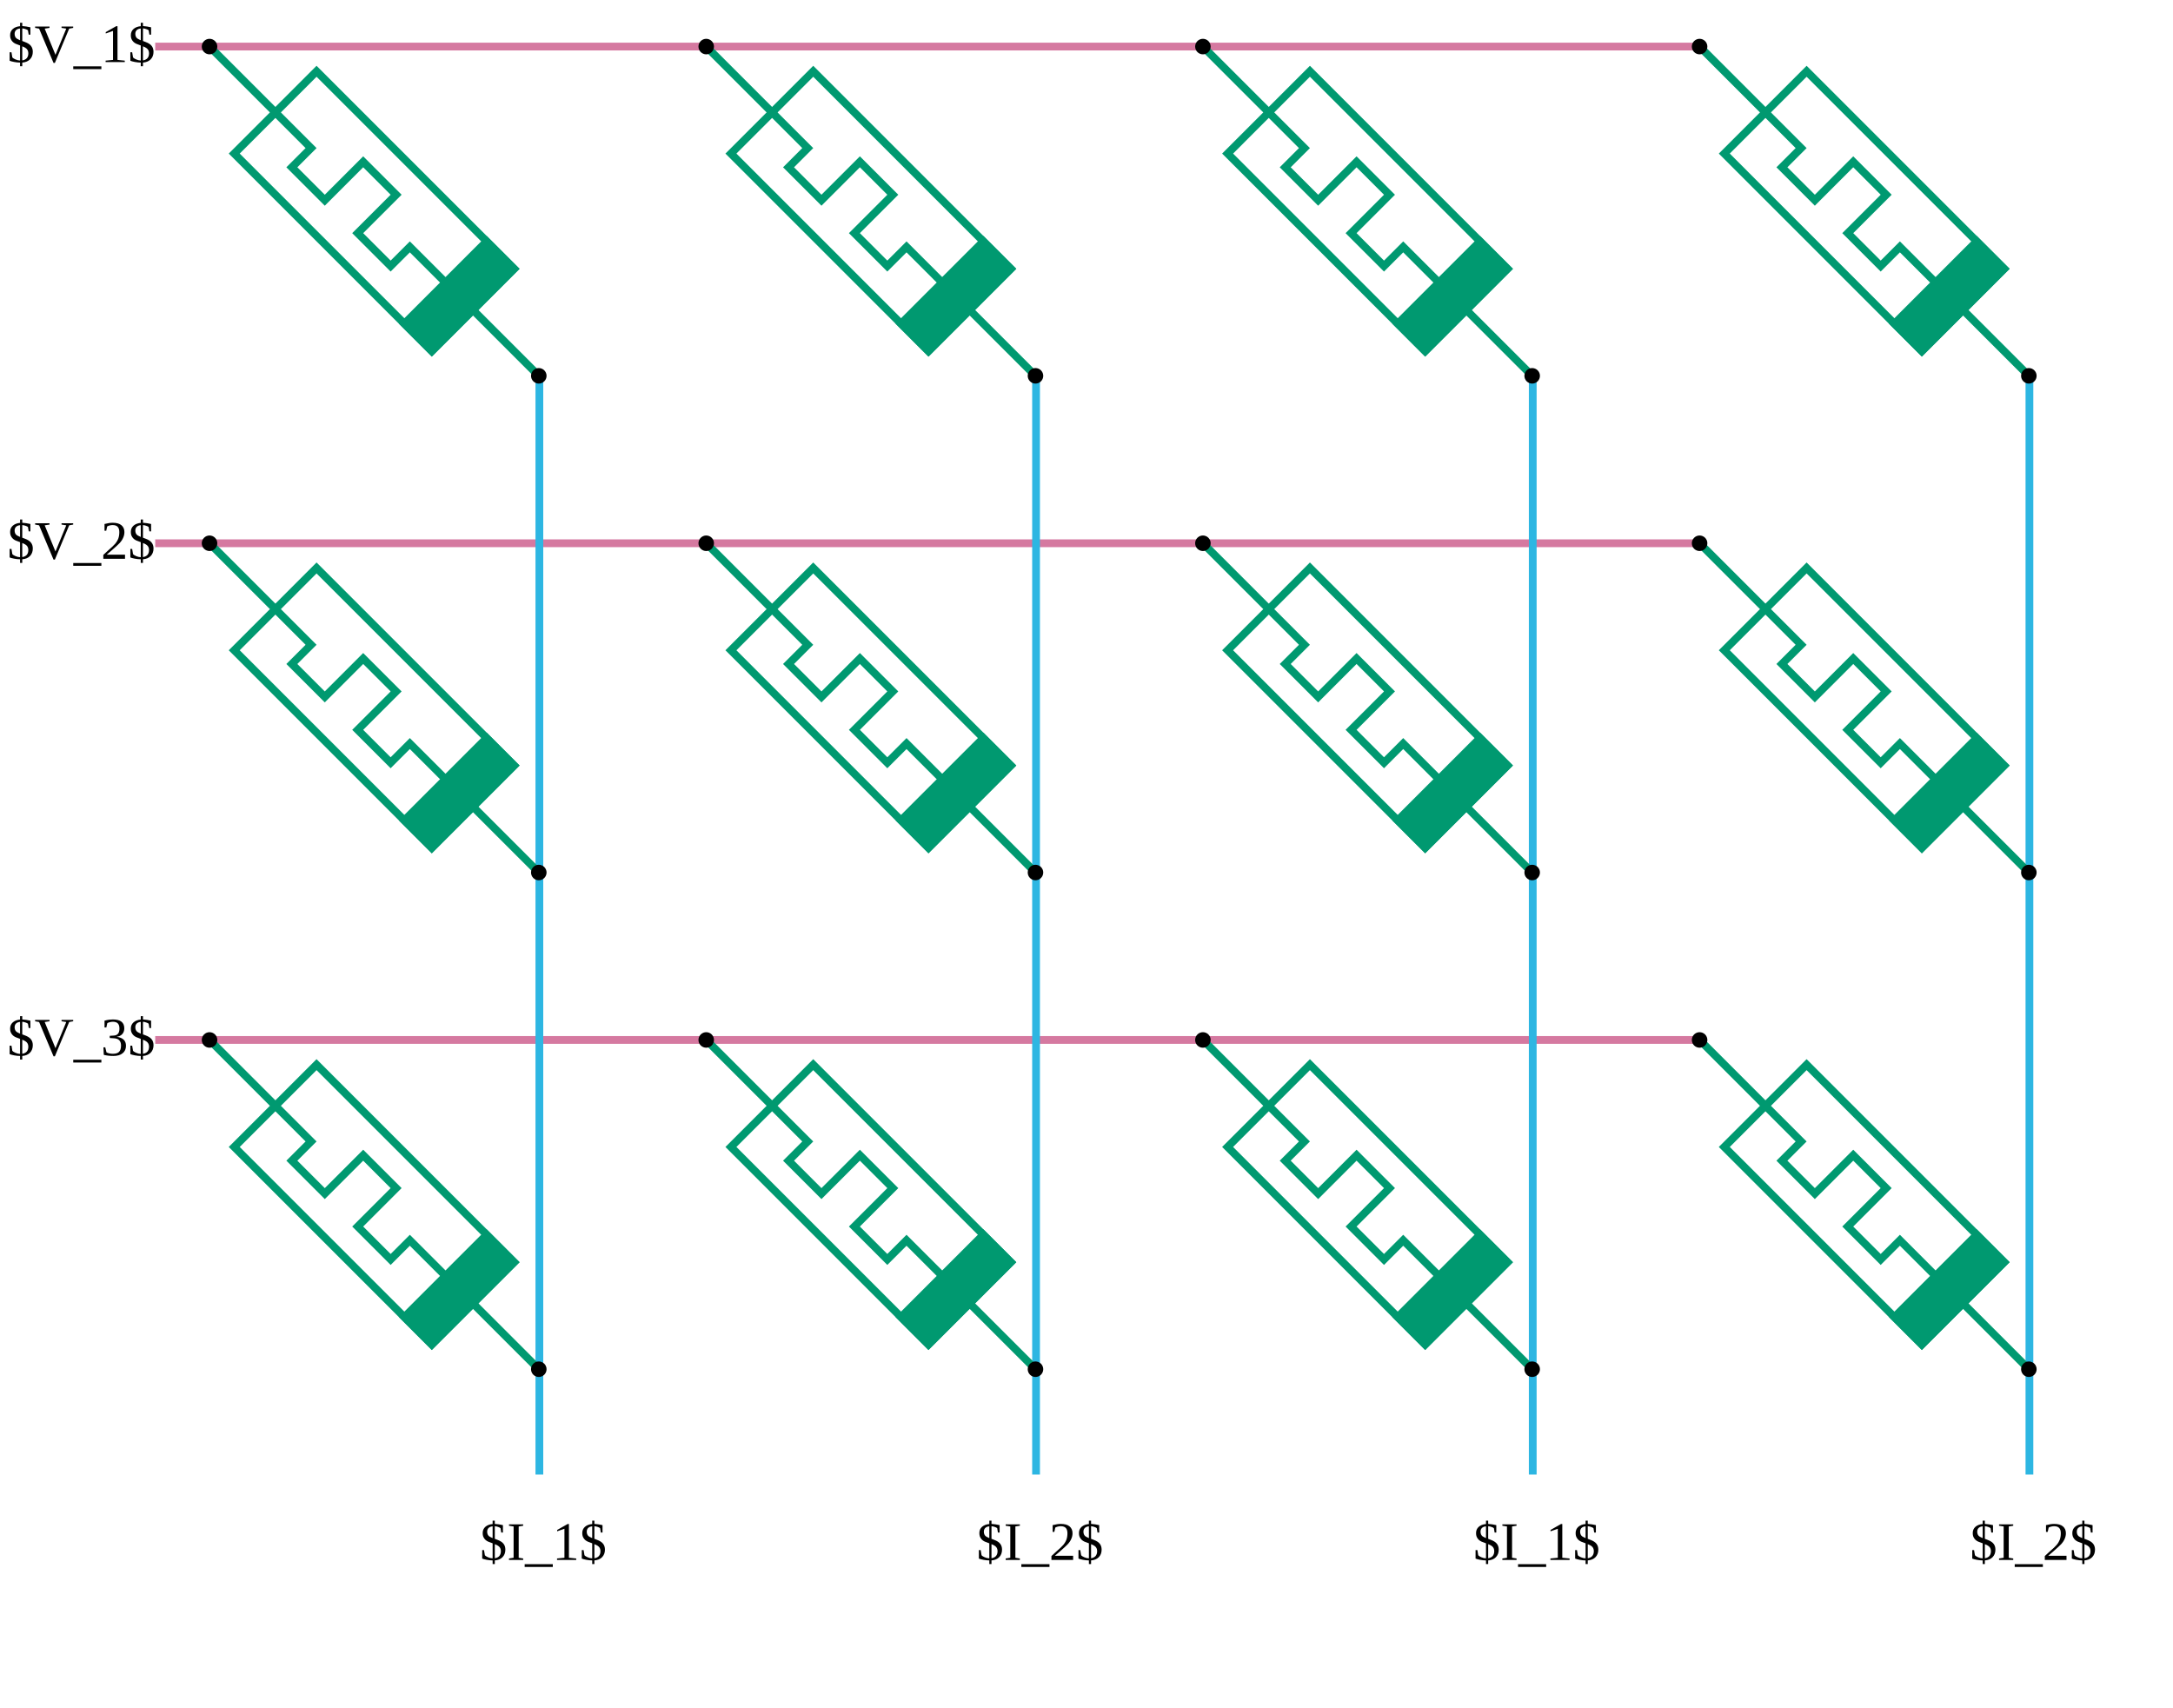
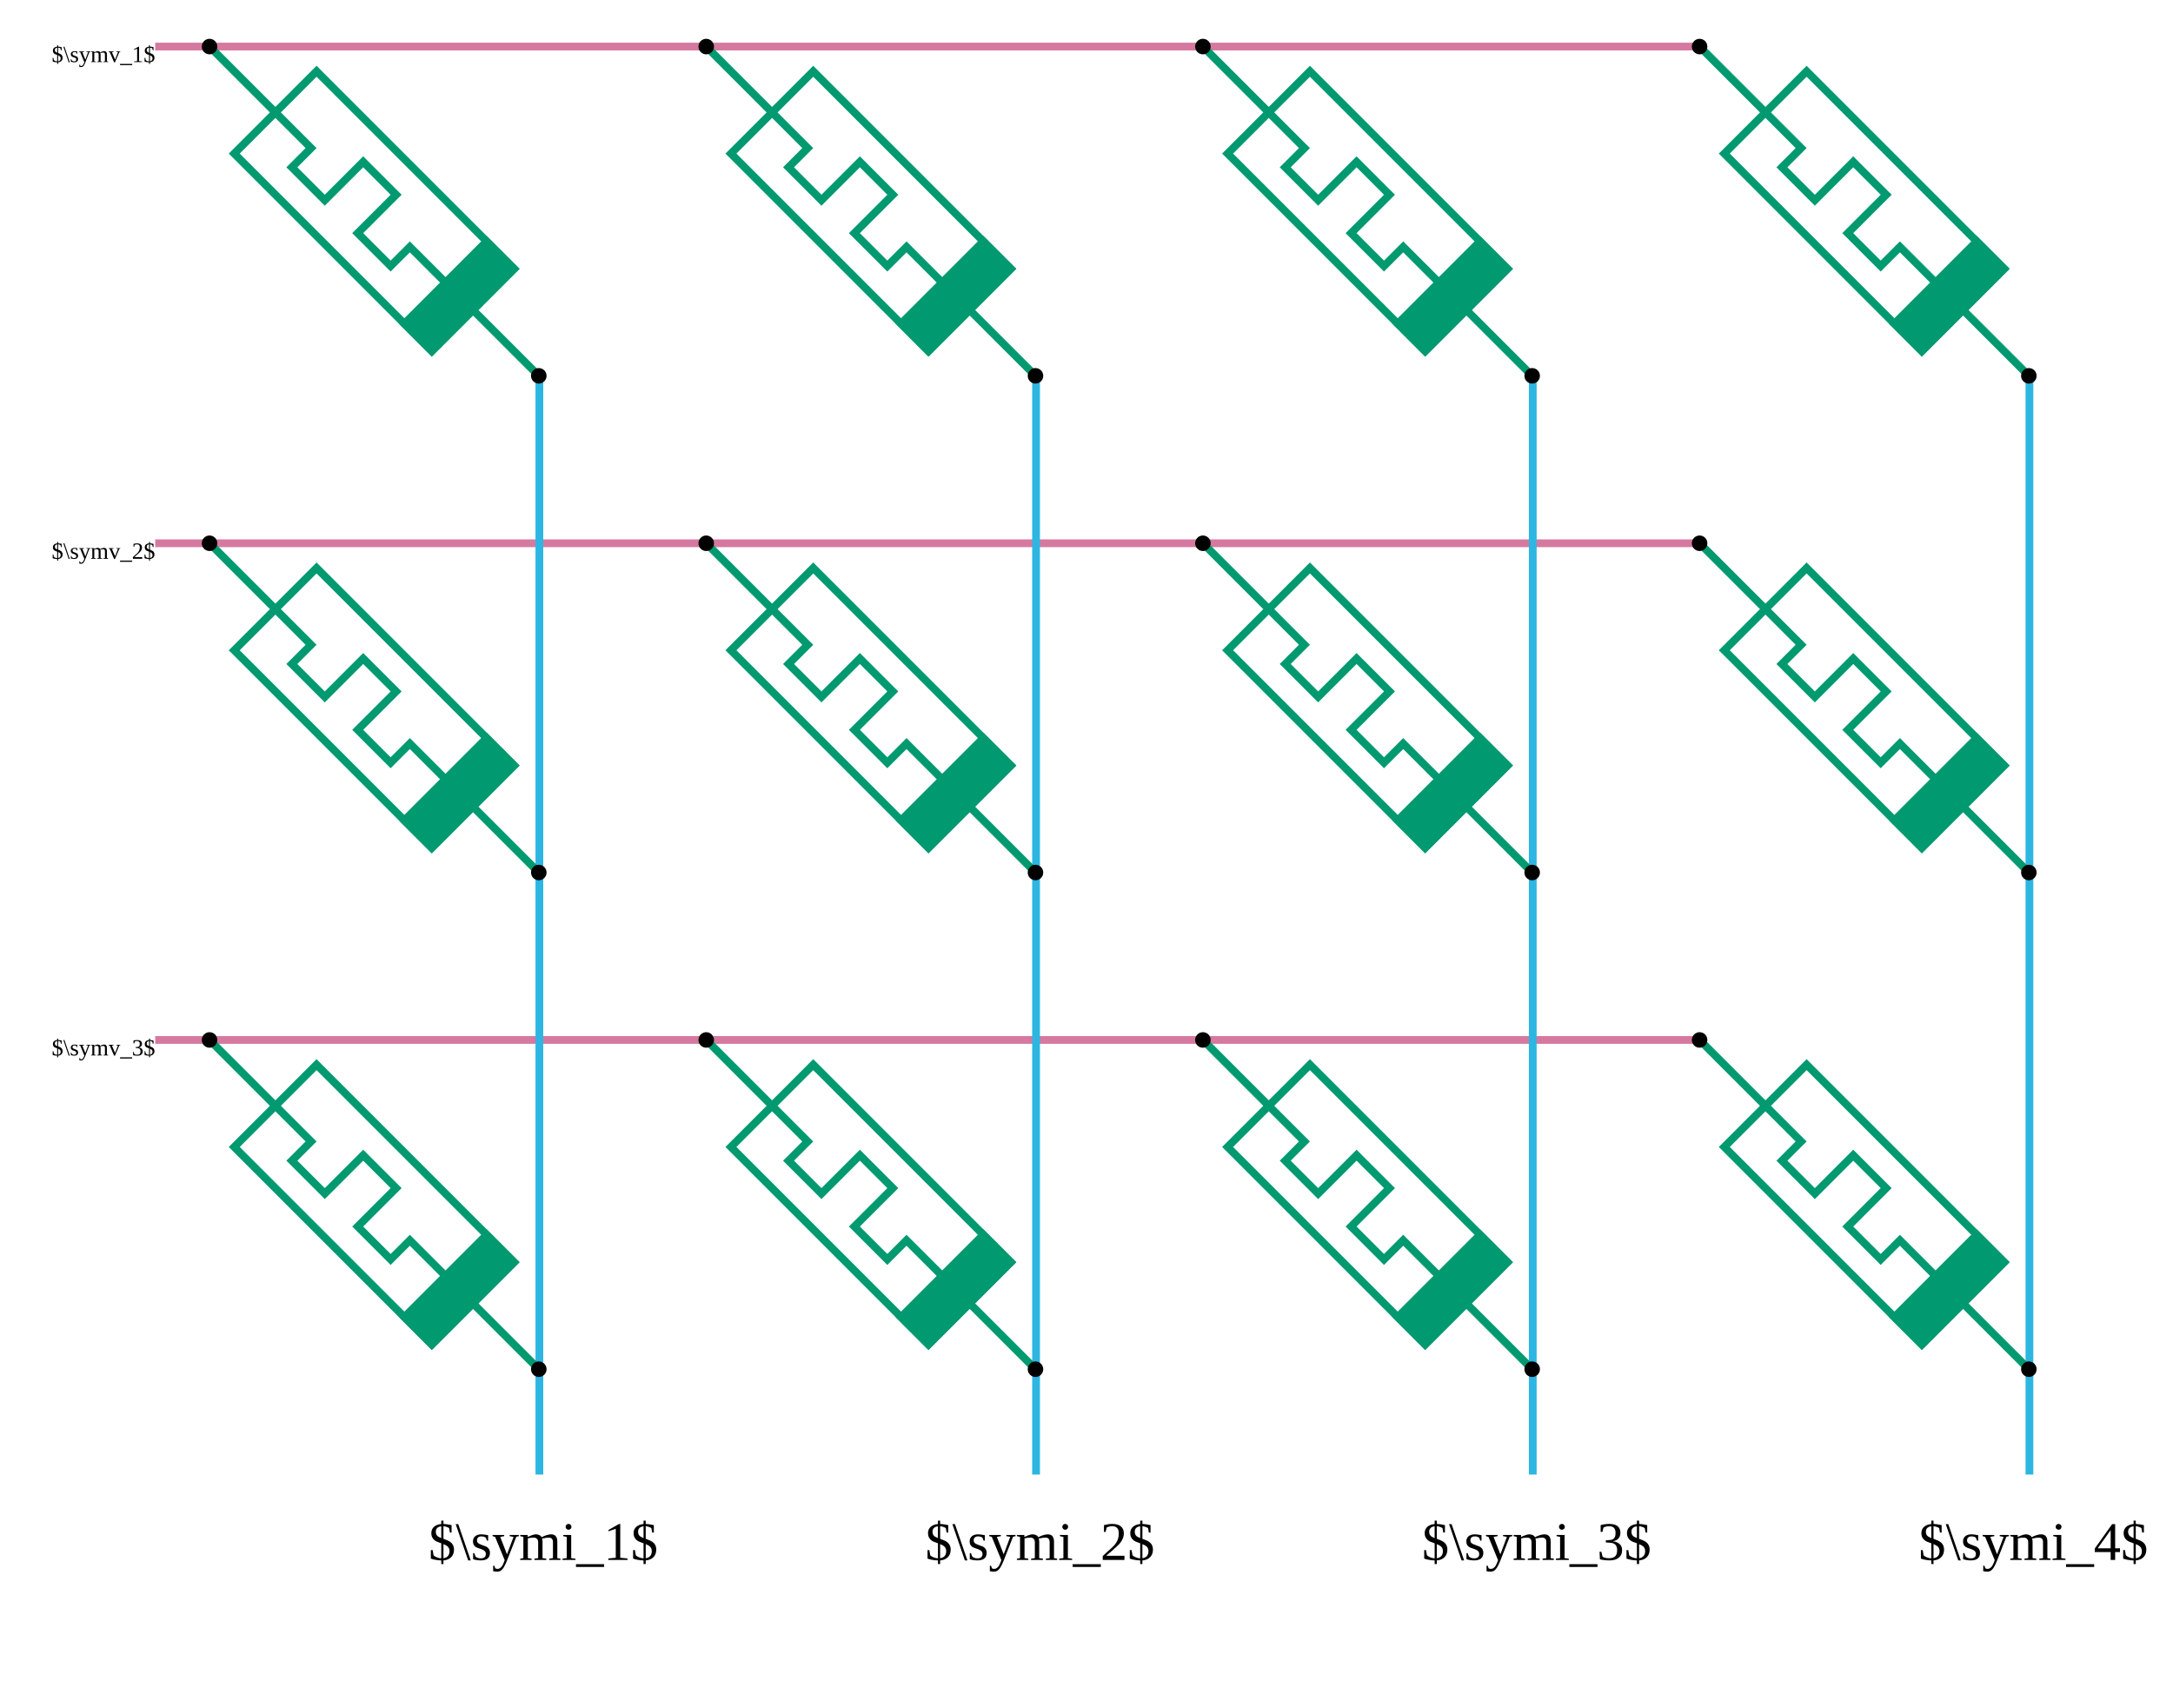
<svg xmlns="http://www.w3.org/2000/svg" xmlns:xlink="http://www.w3.org/1999/xlink" height="220" version="1.1" viewBox="0 0 280 220" width="280" id="svg708" xml:space="preserve">
  <defs id="defs585">
    <symbol id="memristor" width="64" height="16" refY="50%">
      <g id="g27">
        <path d="m 14,8 h 6.5 v 3.5 h 6 v -7 h 6 v 7 h 6 V 8 H 45" id="center" stroke="currentColor" fill="none" />
        <rect stroke="currentColor" fill="currentColor" id="inter" width="5" x="45" y="0.5" height="15" />
        <rect stroke="currentColor" fill="none" id="outer" width="36" height="15" x="14" y="0.5" />
        <line x1="2" x2="14" y1="8" y2="8" stroke="currentColor" id="line25" />
        <line x1="50" x2="62" y1="8" y2="8" stroke="currentColor" id="line26" />
        <circle fill="#000000" id="circle26" class="pin" cx="2" cy="8" r="1" />
        <circle fill="#000000" class="pin" id="circle27" cx="62" cy="8" r="1" />
      </g>
    </symbol>
  </defs>
  <style id="style6" />
  <g id="voltLines" color="#d579a0">
-     <text stroke="none" fill="#000000" font-size="7px" x="20" y="8" id="textV1" text-anchor="end">$V_1$</text>
-     <text stroke="none" fill="#000000" font-size="7px" x="20" y="72" id="textV2" text-anchor="end">$V_2$</text>
-     <text stroke="none" fill="#000000" font-size="7px" x="20" y="136" id="textV3" text-anchor="end">$V_3$</text>
+     <text stroke="none" fill="#000000" font-size="3" x="20" y="8" id="textV1" text-anchor="end">$\symv_1$</text>
+     <text stroke="none" fill="#000000" font-size="3" x="20" y="72" id="textV2" text-anchor="end">$\symv_2$</text>
+     <text stroke="none" fill="#000000" font-size="3" x="20" y="136" id="textV3" text-anchor="end">$\symv_3$</text>
    <line x1="20" y1="6" x2="219" y2="6" stroke="currentColor" id="V1" />
    <line x1="20" y1="70" x2="219" y2="70" stroke="currentColor" id="V2" />
    <line x1="20" y1="134" x2="219" y2="134" stroke="currentColor" id="V3" />
  </g>
  <g id="currentLines" color="#2db6e2">
    <line x1="69.5" y1="48" x2="69.5" y2="190" stroke="currentColor" id="I1" />
    <line x1="133.5" y1="48" x2="133.5" y2="190" stroke="currentColor" id="I2" />
    <line x1="197.5" y1="48" x2="197.5" y2="190" stroke="currentColor" id="I3" />
    <line x1="261.5" y1="48" x2="261.5" y2="190" stroke="currentColor" id="I4" />
-     <text stroke="none" fill="#000000" font-size="7px" x="70" id="textI1" text-anchor="middle" y="201">$I_1$</text>
-     <text stroke="none" fill="#000000" font-size="7px" x="134" id="textI2" text-anchor="middle" y="201">$I_2$</text>
-     <text stroke="none" fill="#000000" font-size="7px" x="198" id="textI3" text-anchor="middle" y="201">$I_1$</text>
-     <text stroke="none" fill="#000000" font-size="7px" x="262" id="textI4" text-anchor="middle" y="201">$I_2$</text>
+     <text stroke="none" fill="#000000" font-size="7px" x="70" id="textI1" text-anchor="middle" y="201">$\symi_1$</text>
+     <text stroke="none" fill="#000000" font-size="7px" x="134" id="textI2" text-anchor="middle" y="201">$\symi_2$</text>
+     <text stroke="none" fill="#000000" font-size="7px" x="198" id="textI3" text-anchor="middle" y="201">$\symi_3$</text>
+     <text stroke="none" fill="#000000" font-size="7px" x="262" id="textI4" text-anchor="middle" y="201">$\symi_4$</text>
  </g>
  <g id="memristors" color="#009970">
    <use xlink:href="#memristor" x="0" y="0" id="1_1" transform="rotate(45,16.91421,37.17767)" />
    <use xlink:href="#memristor" x="0" y="0" id="1_2" transform="rotate(45,48.91421,114.4325)" />
    <use xlink:href="#memristor" x="0" y="0" id="1_3" transform="rotate(45,80.91421,191.6873)" />
    <use xlink:href="#memristor" x="0" y="0" id="1_4" transform="rotate(45,112.9142,268.9422)" />
    <use xlink:href="#memristor" x="0" y="0" id="2_1" transform="rotate(45,-60.34062,69.17767)" />
    <use xlink:href="#memristor" x="0" y="0" id="2_2" transform="rotate(45,-28.34062,146.4325)" />
    <use xlink:href="#memristor" x="0" y="0" id="2_3" transform="rotate(45,3.659379,223.6873)" />
    <use xlink:href="#memristor" x="0" y="0" id="2_4" transform="rotate(45,35.65938,300.9422)" />
    <use xlink:href="#memristor" x="0" y="0" id="3_1" transform="rotate(45,-137.5955,101.1777)" />
    <use xlink:href="#memristor" x="0" y="0" id="3_2" transform="rotate(45,-105.5955,178.4325)" />
    <use xlink:href="#memristor" x="0" y="0" id="3_3" transform="rotate(45,-73.59546,255.6873)" />
    <use xlink:href="#memristor" x="0" y="0" id="3_4" transform="rotate(45,-41.59546,332.9422)" />
  </g>
</svg>
